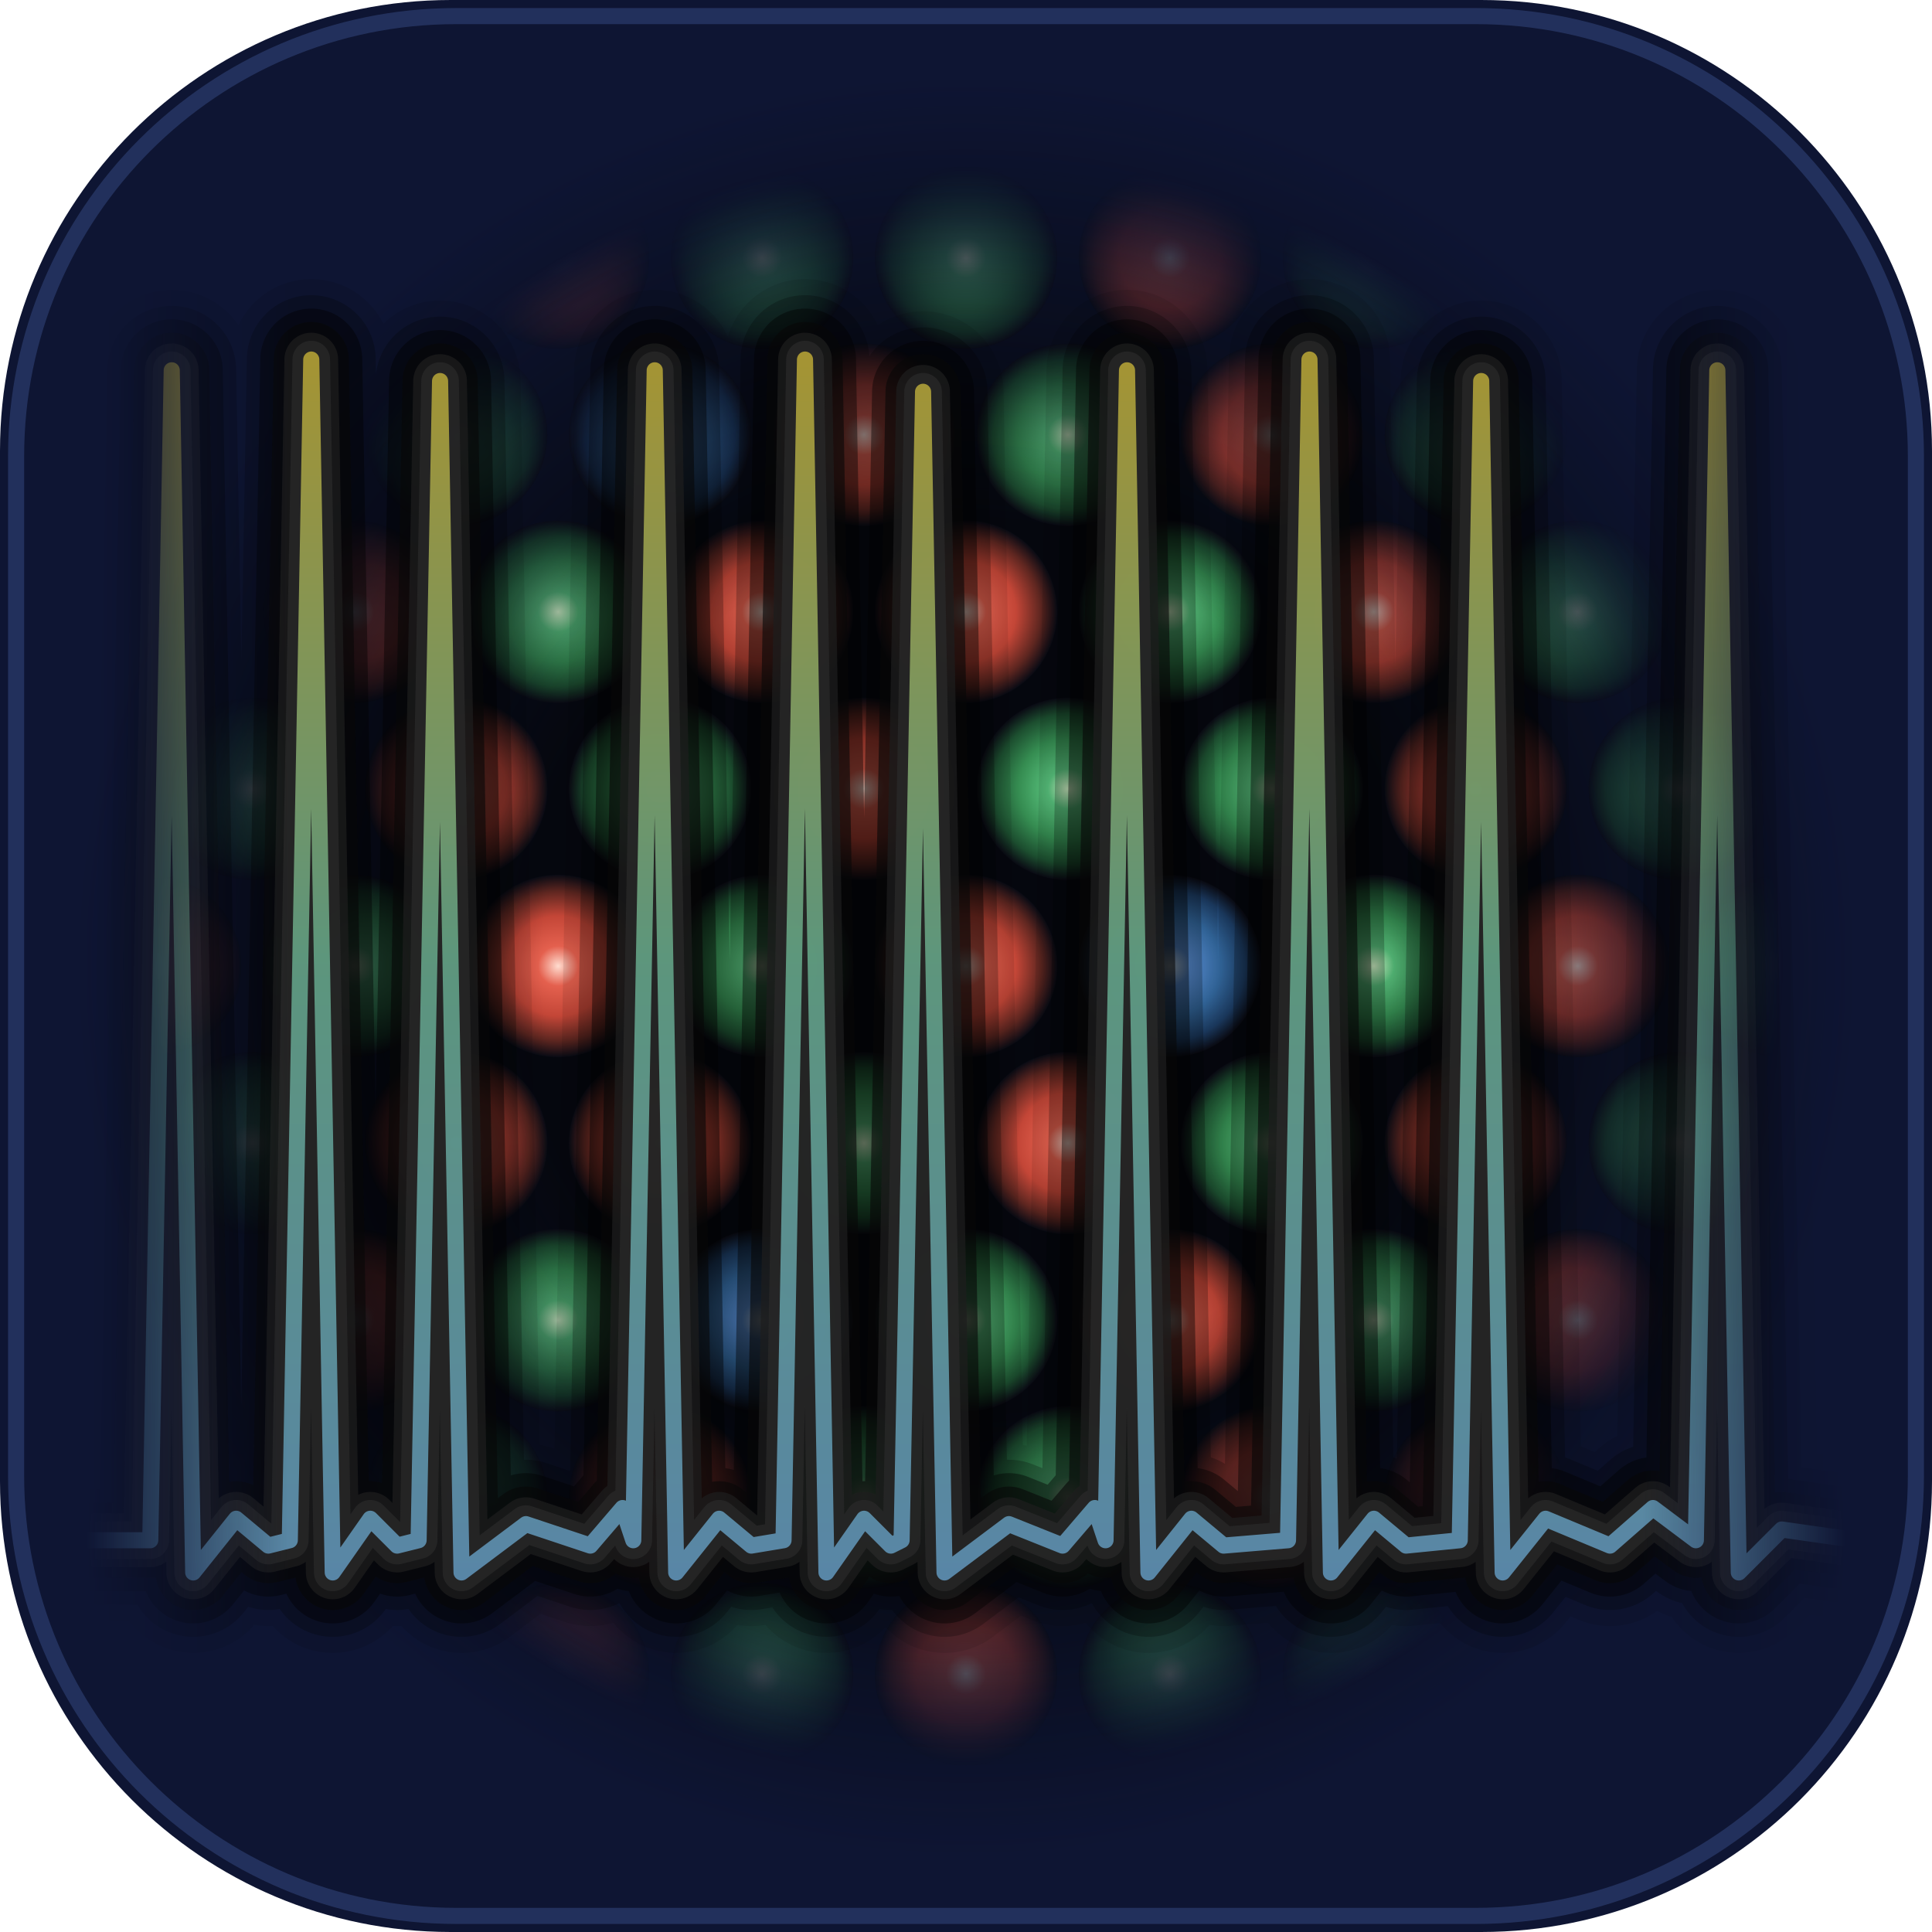
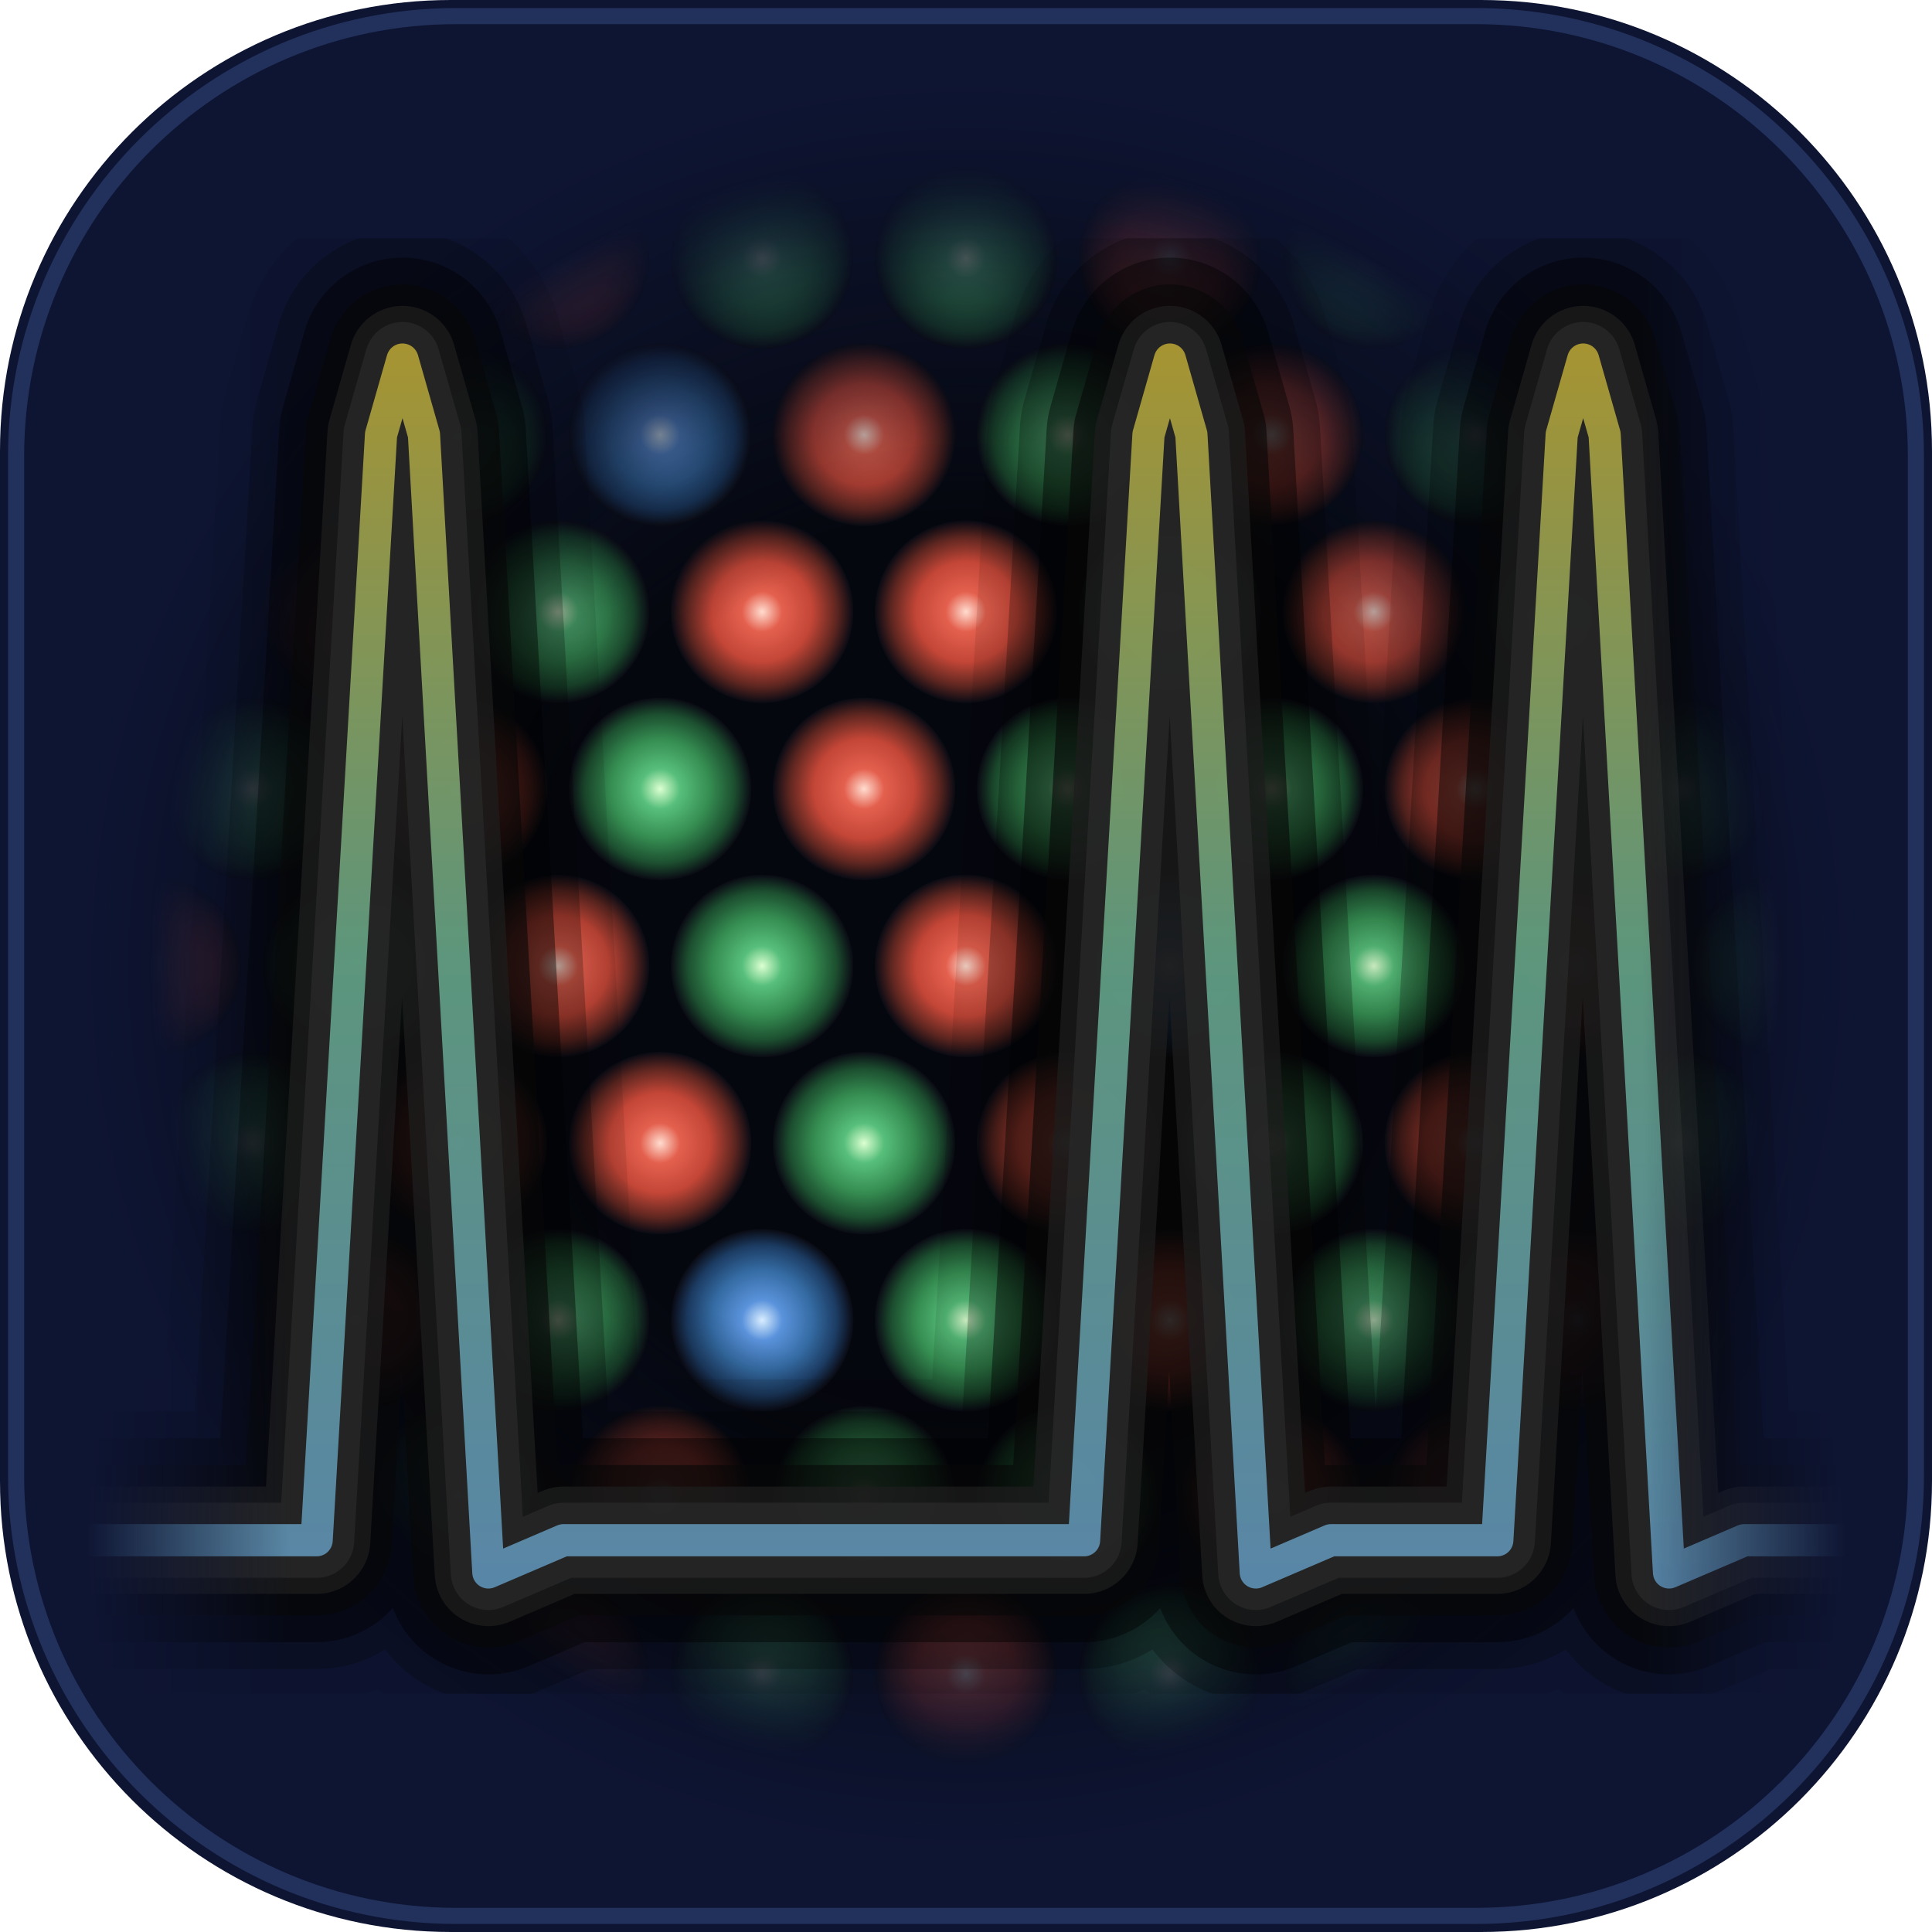
<svg xmlns="http://www.w3.org/2000/svg" xmlns:xlink="http://www.w3.org/1999/xlink" width="1024" height="1024" viewBox="0 0 360 360">
  <defs>
    <radialGradient id="rgDark" cx="180" cy="180" r="166" gradientUnits="userSpaceOnUse">
      <stop offset="0" stop-color="#05070e" stop-opacity="1" />
      <stop offset="0.5" stop-color="#05070e" stop-opacity="1" />
      <stop offset="1" stop-color="#05070e" stop-opacity="0" />
    </radialGradient>
    <radialGradient id="rgFade" cx="180" cy="180" r="152" gradientUnits="userSpaceOnUse">
      <stop offset="0" stop-color="#fff" stop-opacity="1" />
      <stop offset="0.52" stop-color="#fff" stop-opacity="1" />
      <stop offset="1" stop-color="#fff" stop-opacity="0" />
    </radialGradient>
    <mask id="coneFade">
      <rect x="0" y="0" width="360" height="360" fill="url(#rgFade)" />
    </mask>
    <radialGradient id="cR">
      <stop offset="0" stop-color="#ffdccf" />
      <stop offset="0.22" stop-color="#e4604e" />
      <stop offset="0.55" stop-color="#c34637" />
      <stop offset="0.82" stop-color="#5e2620" />
      <stop offset="1" stop-color="#0a0b14" />
    </radialGradient>
    <radialGradient id="cG">
      <stop offset="0" stop-color="#dbffd0" />
      <stop offset="0.22" stop-color="#57bf7b" />
      <stop offset="0.55" stop-color="#358c51" />
      <stop offset="0.82" stop-color="#1c4e2f" />
      <stop offset="1" stop-color="#0a0b14" />
    </radialGradient>
    <radialGradient id="cB">
      <stop offset="0" stop-color="#d8edff" />
      <stop offset="0.22" stop-color="#5b93dc" />
      <stop offset="0.55" stop-color="#356ca4" />
      <stop offset="0.82" stop-color="#1c3c63" />
      <stop offset="1" stop-color="#0a0b14" />
    </radialGradient>
    <linearGradient id="spikeGrad" x1="180" y1="30" x2="180" y2="262" gradientUnits="userSpaceOnUse">
      <stop offset="0" stop-color="#ffdf3a" />
      <stop offset="0.5" stop-color="#83e2b8" />
      <stop offset="1" stop-color="#7cc8ff" />
    </linearGradient>
    <linearGradient id="edgeGrad" x1="0" y1="0" x2="360" y2="0" gradientUnits="userSpaceOnUse">
      <stop offset="0" stop-color="#fff" stop-opacity="0" />
      <stop offset="0.045" stop-color="#fff" stop-opacity="0" />
      <stop offset="0.15" stop-color="#fff" stop-opacity="1" />
      <stop offset="0.85" stop-color="#fff" stop-opacity="1" />
      <stop offset="0.955" stop-color="#fff" stop-opacity="0" />
      <stop offset="1" stop-color="#fff" stop-opacity="0" />
    </linearGradient>
    <mask id="apEdge">
      <rect x="0" y="0" width="360" height="360" fill="url(#edgeGrad)" />
    </mask>
-     <path id="apPath" d="M14,254 L28,254 L32,36 L36,260 L44,250 L50,255 L54,254 L58,34 L62,260 L69,250 L74,255 L78,254 L82,38 L86,260 L98,251 L110,255 L116,248 L118,254 L122,36 L126,260 L134,250 L140,255 L146,254 L150,34 L154,260 L161,250 L166,255 L168,254 L172,40 L176,260 L188,251 L198,255 L204,248 L206,254 L210,36 L214,260 L222,250 L228,255 L240,254 L244,34 L248,260 L256,250 L262,255 L272,254 L276,38 L280,260 L288,250 L300,255 L308,248 L316,254 L320,36 L324,260 L332,252 L346,254" fill="none" />
+     <path id="apPath" d="M16,254 L59,254 L71,48 L75,34 L79,48 L91,260 L105,254 L202,254 L214,48 L218,34 L222,48 L234,260 L248,254 L279,254 L291,48 L295,34 L299,48 L311,260 L325,254 L344,254" fill="none" />
  </defs>
  <rect x="0" y="0" width="360" height="360" rx="84" fill="#0e1533" />
  <circle cx="180" cy="180" r="166" fill="url(#rgDark)" />
  <g mask="url(#coneFade)">
    <circle cx="104" cy="48" r="17" fill="url(#cR)" />
    <circle cx="142" cy="48" r="17" fill="url(#cG)" />
    <circle cx="180" cy="48" r="17" fill="url(#cG)" />
    <circle cx="218" cy="48" r="17" fill="url(#cR)" />
    <circle cx="256" cy="48" r="17" fill="url(#cG)" />
    <circle cx="85" cy="81" r="17" fill="url(#cG)" />
    <circle cx="123" cy="81" r="17" fill="url(#cB)" />
    <circle cx="161" cy="81" r="17" fill="url(#cR)" />
    <circle cx="199" cy="81" r="17" fill="url(#cG)" />
    <circle cx="237" cy="81" r="17" fill="url(#cR)" />
    <circle cx="275" cy="81" r="17" fill="url(#cG)" />
    <circle cx="66" cy="114" r="17" fill="url(#cR)" />
    <circle cx="104" cy="114" r="17" fill="url(#cG)" />
    <circle cx="142" cy="114" r="17" fill="url(#cR)" />
    <circle cx="180" cy="114" r="17" fill="url(#cR)" />
    <circle cx="218" cy="114" r="17" fill="url(#cG)" />
    <circle cx="256" cy="114" r="17" fill="url(#cR)" />
    <circle cx="294" cy="114" r="17" fill="url(#cG)" />
    <circle cx="47" cy="147" r="17" fill="url(#cG)" />
    <circle cx="85" cy="147" r="17" fill="url(#cR)" />
    <circle cx="123" cy="147" r="17" fill="url(#cG)" />
    <circle cx="161" cy="147" r="17" fill="url(#cR)" />
    <circle cx="199" cy="147" r="17" fill="url(#cG)" />
    <circle cx="237" cy="147" r="17" fill="url(#cG)" />
    <circle cx="275" cy="147" r="17" fill="url(#cR)" />
    <circle cx="313" cy="147" r="17" fill="url(#cG)" />
    <circle cx="28" cy="180" r="17" fill="url(#cR)" />
    <circle cx="66" cy="180" r="17" fill="url(#cG)" />
    <circle cx="104" cy="180" r="17" fill="url(#cR)" />
    <circle cx="142" cy="180" r="17" fill="url(#cG)" />
    <circle cx="180" cy="180" r="17" fill="url(#cR)" />
    <circle cx="218" cy="180" r="17" fill="url(#cB)" />
    <circle cx="256" cy="180" r="17" fill="url(#cG)" />
    <circle cx="294" cy="180" r="17" fill="url(#cR)" />
    <circle cx="332" cy="180" r="17" fill="url(#cG)" />
    <circle cx="47" cy="213" r="17" fill="url(#cG)" />
    <circle cx="85" cy="213" r="17" fill="url(#cR)" />
    <circle cx="123" cy="213" r="17" fill="url(#cR)" />
    <circle cx="161" cy="213" r="17" fill="url(#cG)" />
    <circle cx="199" cy="213" r="17" fill="url(#cR)" />
    <circle cx="237" cy="213" r="17" fill="url(#cG)" />
    <circle cx="275" cy="213" r="17" fill="url(#cR)" />
    <circle cx="313" cy="213" r="17" fill="url(#cG)" />
    <circle cx="66" cy="246" r="17" fill="url(#cR)" />
    <circle cx="104" cy="246" r="17" fill="url(#cG)" />
    <circle cx="142" cy="246" r="17" fill="url(#cB)" />
    <circle cx="180" cy="246" r="17" fill="url(#cG)" />
    <circle cx="218" cy="246" r="17" fill="url(#cR)" />
    <circle cx="256" cy="246" r="17" fill="url(#cG)" />
    <circle cx="294" cy="246" r="17" fill="url(#cR)" />
    <circle cx="85" cy="279" r="17" fill="url(#cG)" />
    <circle cx="123" cy="279" r="17" fill="url(#cR)" />
    <circle cx="161" cy="279" r="17" fill="url(#cG)" />
    <circle cx="199" cy="279" r="17" fill="url(#cG)" />
    <circle cx="237" cy="279" r="17" fill="url(#cR)" />
    <circle cx="275" cy="279" r="17" fill="url(#cR)" />
    <circle cx="104" cy="312" r="17" fill="url(#cR)" />
    <circle cx="142" cy="312" r="17" fill="url(#cG)" />
    <circle cx="180" cy="312" r="17" fill="url(#cR)" />
    <circle cx="218" cy="312" r="17" fill="url(#cG)" />
    <circle cx="256" cy="312" r="17" fill="url(#cG)" />
  </g>
  <g transform="translate(0,33)" mask="url(#apEdge)">
-     <use xlink:href="#apPath" stroke="#000000" stroke-width="30" stroke-linecap="round" stroke-linejoin="round" stroke-opacity="0.09" />
-     <use xlink:href="#apPath" stroke="#000000" stroke-width="24" stroke-linecap="round" stroke-linejoin="round" stroke-opacity="0.24" />
-     <use xlink:href="#apPath" stroke="#000000" stroke-width="19" stroke-linecap="round" stroke-linejoin="round" stroke-opacity="0.42" />
-     <use xlink:href="#apPath" stroke="#080808" stroke-width="14" stroke-linecap="round" stroke-linejoin="round" stroke-opacity="0.6" />
-     <use xlink:href="#apPath" stroke="#1e1e1e" stroke-width="10" stroke-linecap="round" stroke-linejoin="round" stroke-opacity="0.72" />
-     <use xlink:href="#apPath" stroke="#282828" stroke-width="7" stroke-linecap="round" stroke-linejoin="round" stroke-opacity="0.8" />
-     <use xlink:href="#apPath" stroke="url(#spikeGrad)" stroke-width="3" stroke-linecap="round" stroke-linejoin="round" stroke-opacity="0.6" />
+     <use xlink:href="#apPath" stroke="#000000" stroke-width="60" stroke-linecap="round" stroke-linejoin="round" stroke-opacity="0.09" />
+     <use xlink:href="#apPath" stroke="#000000" stroke-width="48" stroke-linecap="round" stroke-linejoin="round" stroke-opacity="0.24" />
+     <use xlink:href="#apPath" stroke="#000000" stroke-width="38" stroke-linecap="round" stroke-linejoin="round" stroke-opacity="0.42" />
+     <use xlink:href="#apPath" stroke="#080808" stroke-width="28" stroke-linecap="round" stroke-linejoin="round" stroke-opacity="0.6" />
+     <use xlink:href="#apPath" stroke="#1e1e1e" stroke-width="20" stroke-linecap="round" stroke-linejoin="round" stroke-opacity="0.72" />
+     <use xlink:href="#apPath" stroke="#282828" stroke-width="14" stroke-linecap="round" stroke-linejoin="round" stroke-opacity="0.8" />
+     <use xlink:href="#apPath" stroke="url(#spikeGrad)" stroke-width="6" stroke-linecap="round" stroke-linejoin="round" stroke-opacity="0.6" />
  </g>
  <rect x="3" y="3" width="354" height="354" rx="82" fill="none" stroke="#33477e" stroke-width="3" stroke-opacity="0.55" />
</svg>
